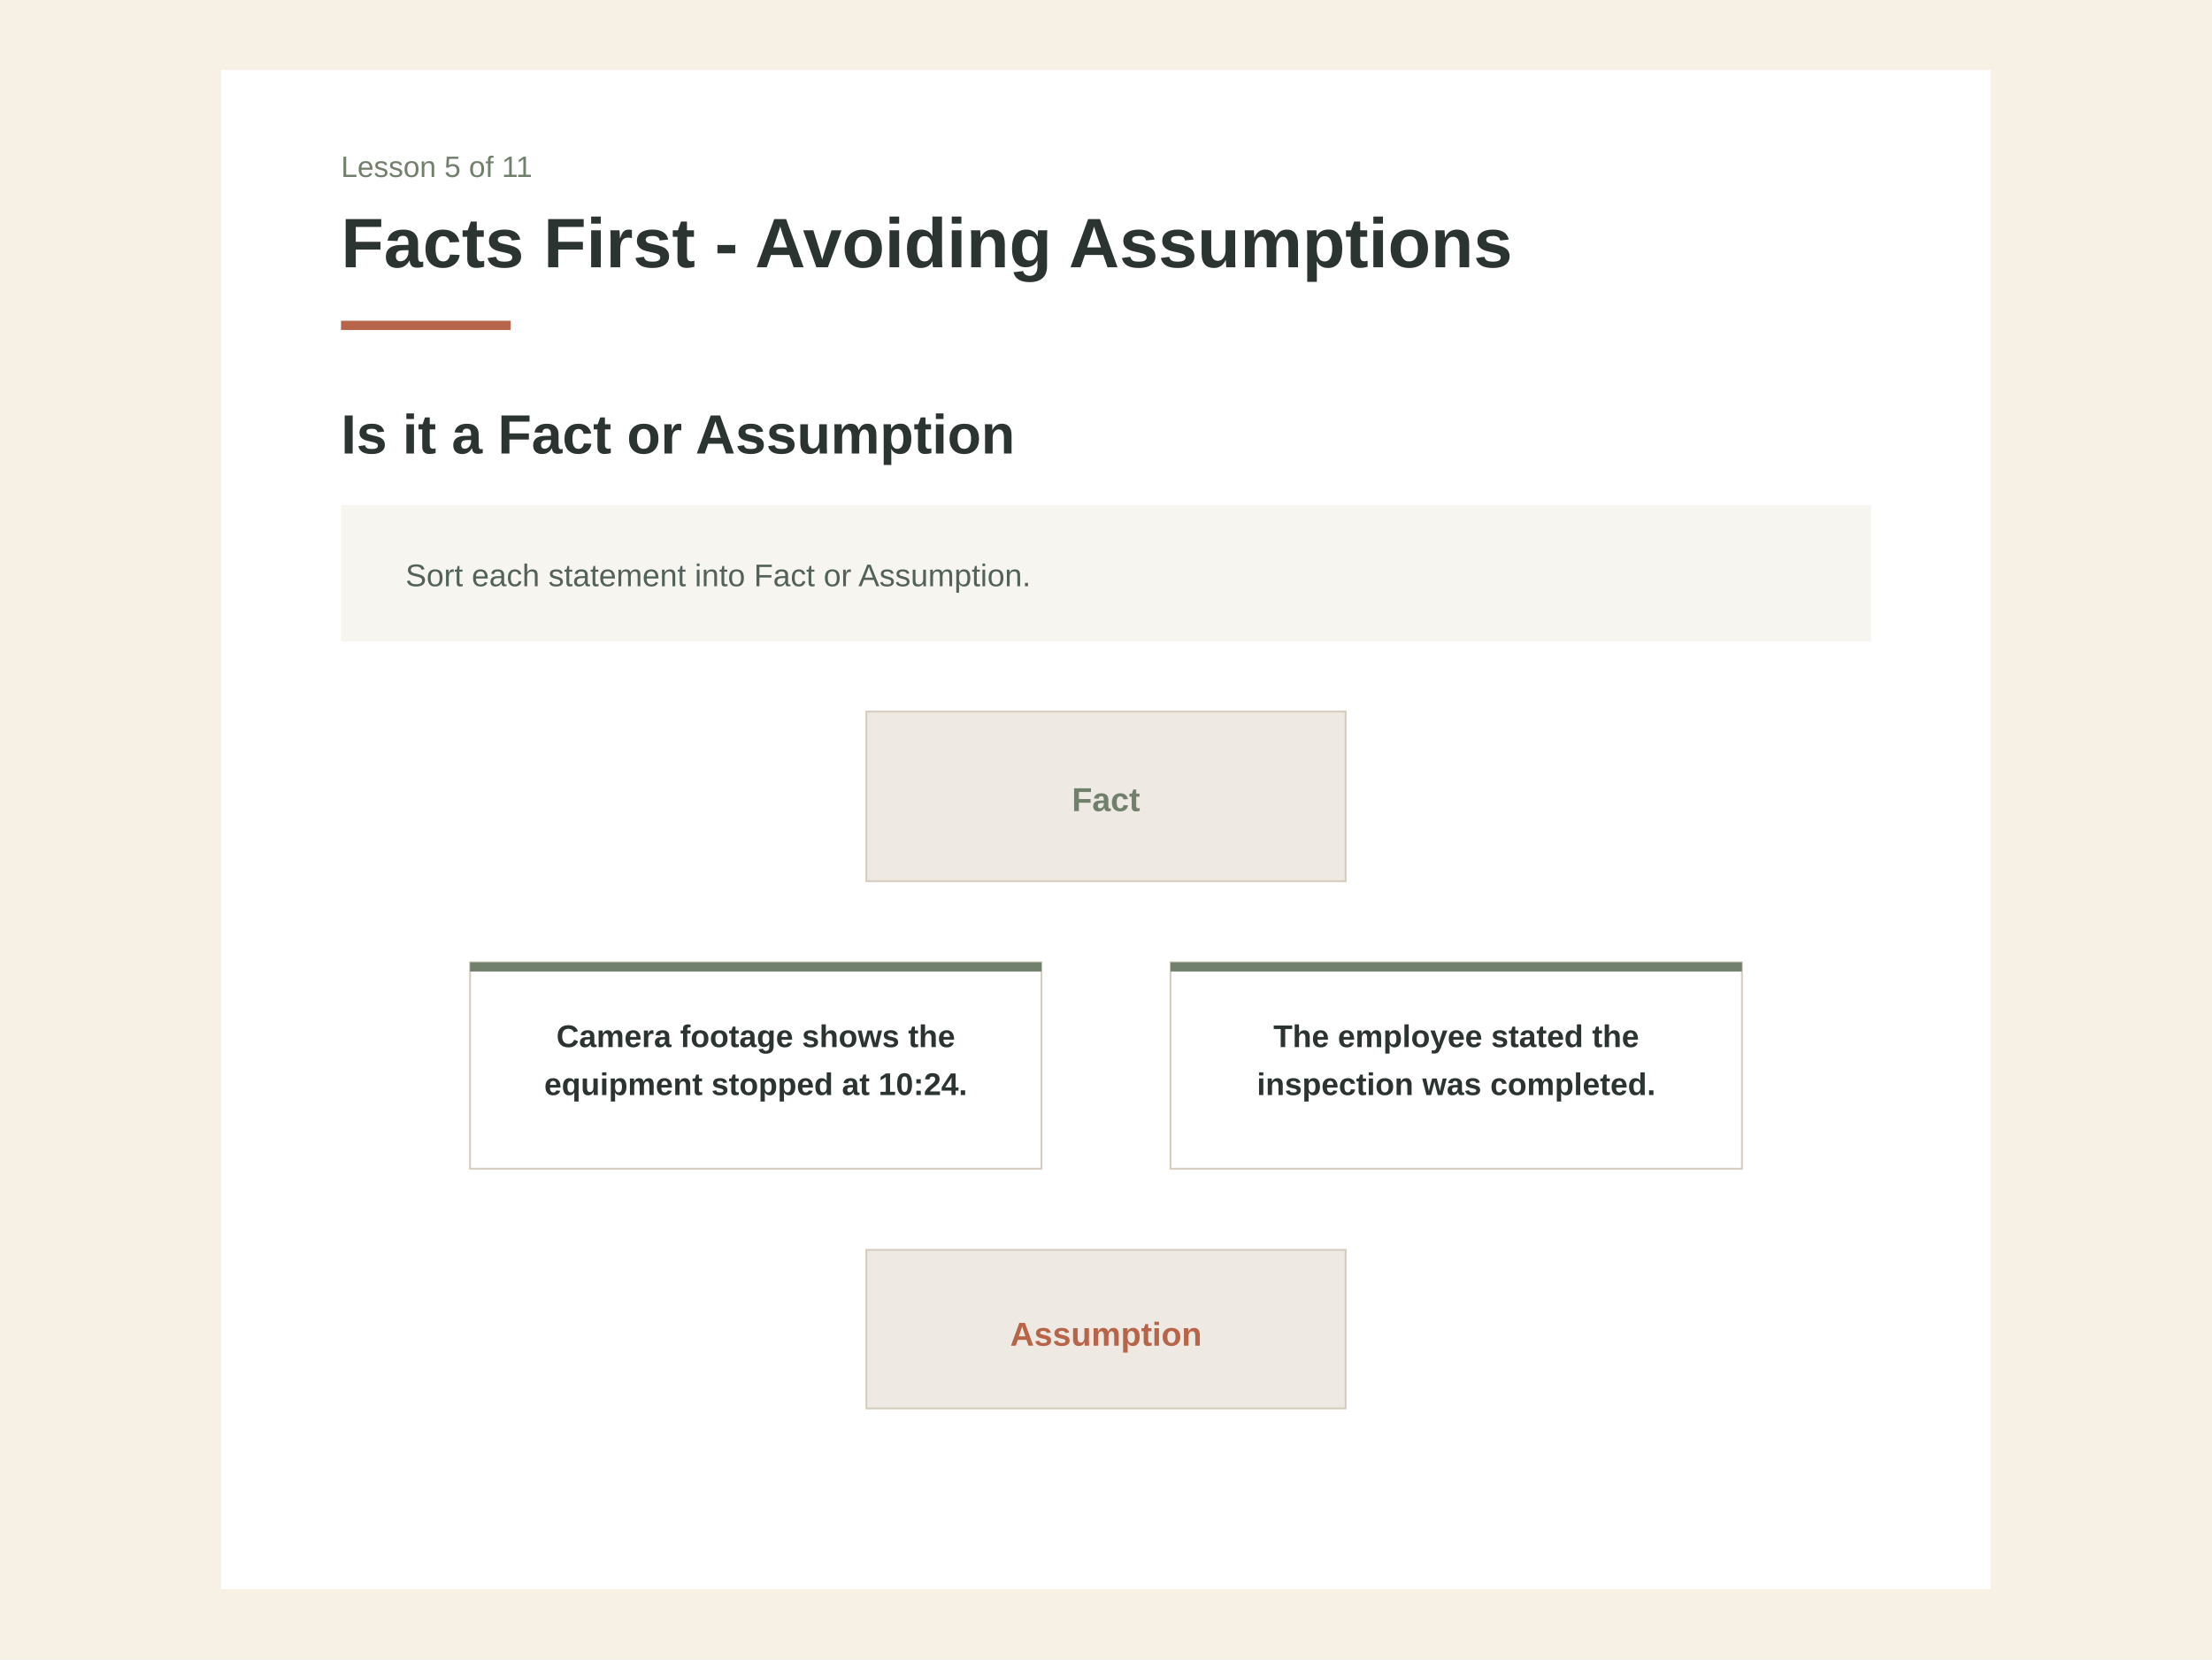
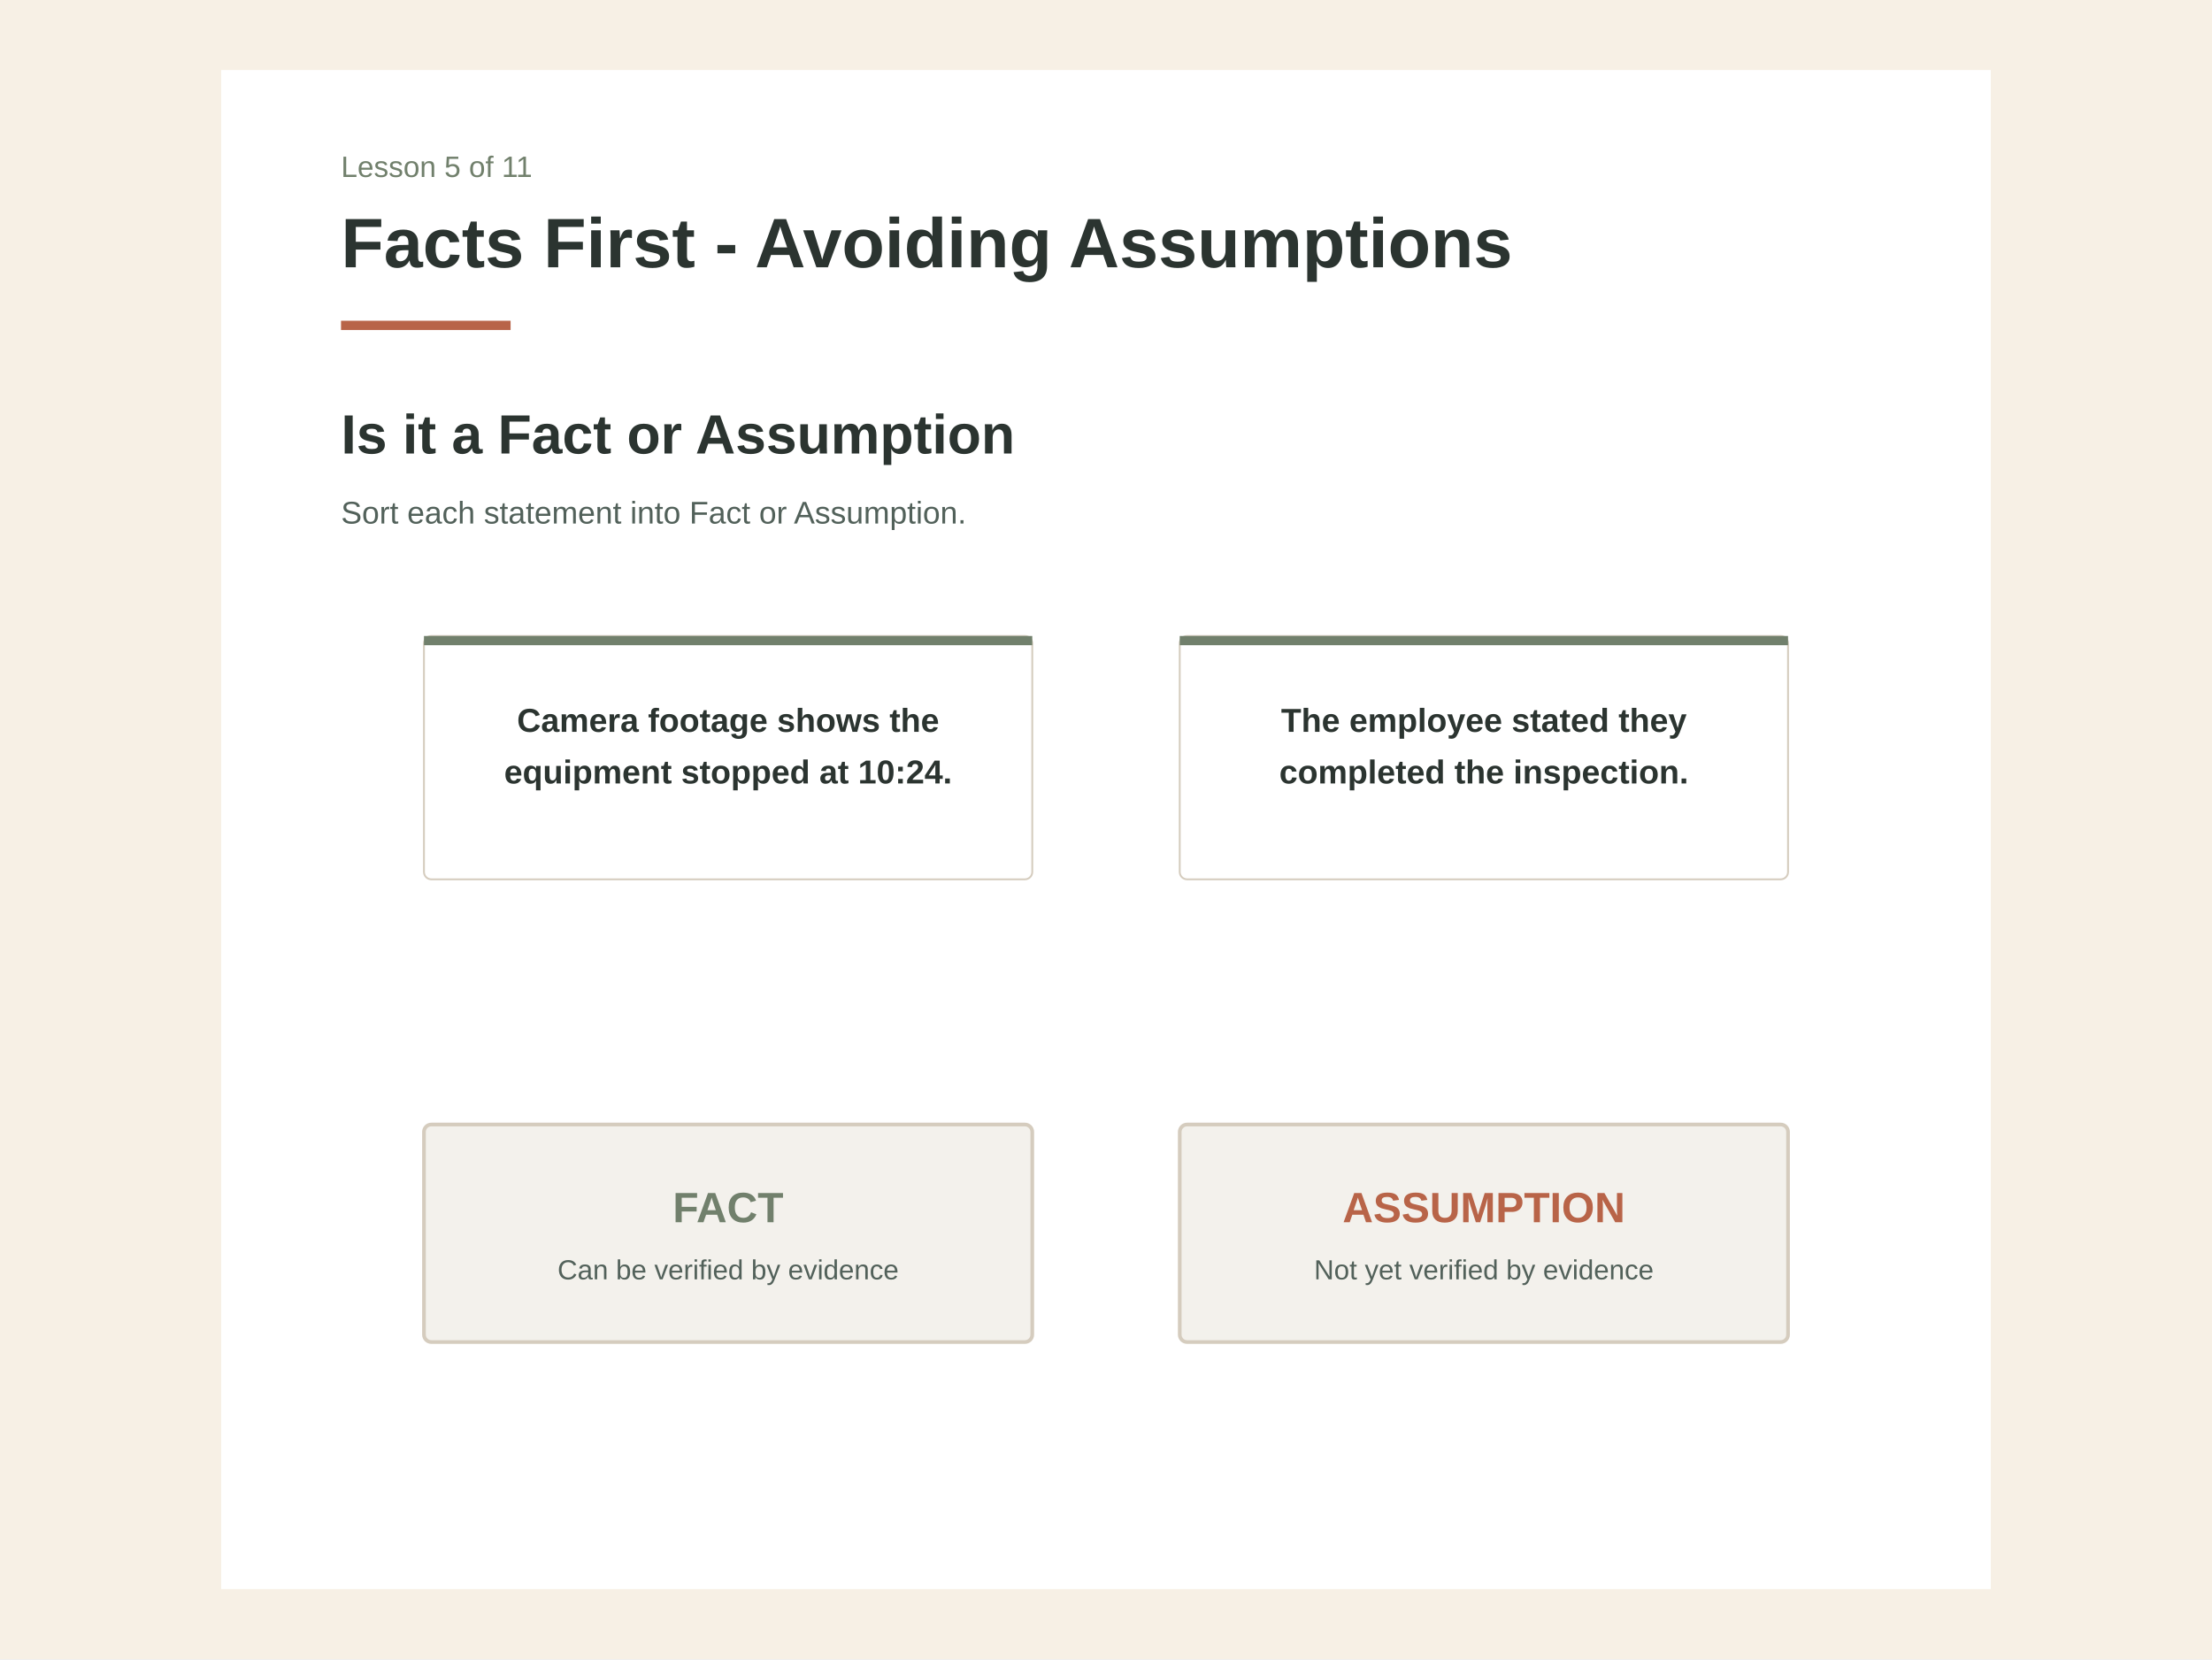
<svg xmlns="http://www.w3.org/2000/svg" width="1200" height="900" viewBox="0 0 1200 900">
  <rect width="1200" height="900" fill="#F7F0E5" />
  <rect x="120" y="38" width="960" height="824" fill="#FFFFFF" />
  <text x="185" y="96" font-family="Arial,Helvetica,sans-serif" font-size="16" fill="#71806C">Lesson 5 of 11</text>
  <text x="185" y="145" font-family="Arial,Helvetica,sans-serif" font-size="38" font-weight="700" fill="#2B3430">Facts First - Avoiding Assumptions</text>
  <rect x="185" y="174" width="92" height="5" fill="#B86448" />
  <text x="185" y="246" font-family="Arial,Helvetica,sans-serif" font-size="30" font-weight="700" fill="#2B3430">Is it a Fact or Assumption</text>
-   <rect x="185" y="274" width="830" height="74" fill="#F7F5F0" />
-   <text x="220" y="318" font-family="Arial,Helvetica,sans-serif" font-size="17" fill="#52615A">Sort each statement into Fact or Assumption.</text>
-   <rect x="470" y="386" width="260" height="92" fill="#EEEAE3" stroke="#D5CCBE" />
-   <text x="600" y="440" text-anchor="middle" font-family="Arial,Helvetica,sans-serif" font-size="18" font-weight="700" fill="#71806C">Fact</text>
-   <rect x="255" y="522" width="310" height="112" fill="#FFFFFF" stroke="#D5CCBE" />
-   <rect x="255" y="522" width="310" height="5" fill="#71806C" />
-   <text x="410" y="568" text-anchor="middle" font-family="Arial,Helvetica,sans-serif" font-size="17" font-weight="700" fill="#2B3430">Camera footage shows the</text>
-   <text x="410" y="594" text-anchor="middle" font-family="Arial,Helvetica,sans-serif" font-size="17" font-weight="700" fill="#2B3430">equipment stopped at 10:24.</text>
-   <rect x="635" y="522" width="310" height="112" fill="#FFFFFF" stroke="#D5CCBE" />
-   <rect x="635" y="522" width="310" height="5" fill="#71806C" />
-   <text x="790" y="568" text-anchor="middle" font-family="Arial,Helvetica,sans-serif" font-size="17" font-weight="700" fill="#2B3430">The employee stated the</text>
-   <text x="790" y="594" text-anchor="middle" font-family="Arial,Helvetica,sans-serif" font-size="17" font-weight="700" fill="#2B3430">inspection was completed.</text>
-   <rect x="470" y="678" width="260" height="86" fill="#EEEAE3" stroke="#D5CCBE" />
-   <text x="600" y="730" text-anchor="middle" font-family="Arial,Helvetica,sans-serif" font-size="18" font-weight="700" fill="#B86448">Assumption</text>
+   <text x="185" y="284" font-family="Arial,Helvetica,sans-serif" font-size="17" fill="#52615A">Sort each statement into Fact or Assumption.</text>
+   <rect x="230" y="345" width="330" height="132" rx="4" fill="#FFFFFF" stroke="#D5CCBE" />
+   <rect x="230" y="345" width="330" height="5" fill="#71806C" />
+   <text x="395" y="397" text-anchor="middle" font-family="Arial,Helvetica,sans-serif" font-size="18" font-weight="700" fill="#2B3430">Camera footage shows the</text>
+   <text x="395" y="425" text-anchor="middle" font-family="Arial,Helvetica,sans-serif" font-size="18" font-weight="700" fill="#2B3430">equipment stopped at 10:24.</text>
+   <rect x="640" y="345" width="330" height="132" rx="4" fill="#FFFFFF" stroke="#D5CCBE" />
+   <rect x="640" y="345" width="330" height="5" fill="#71806C" />
+   <text x="805" y="397" text-anchor="middle" font-family="Arial,Helvetica,sans-serif" font-size="18" font-weight="700" fill="#2B3430">The employee stated they</text>
+   <text x="805" y="425" text-anchor="middle" font-family="Arial,Helvetica,sans-serif" font-size="18" font-weight="700" fill="#2B3430">completed the inspection.</text>
+   <rect x="230" y="610" width="330" height="118" rx="4" fill="#F3F1EC" stroke="#D5CCBE" stroke-width="2" />
+   <text x="395" y="663" text-anchor="middle" font-family="Arial,Helvetica,sans-serif" font-size="23" font-weight="700" fill="#71806C">FACT</text>
+   <text x="395" y="694" text-anchor="middle" font-family="Arial,Helvetica,sans-serif" font-size="15" fill="#52615A">Can be verified by evidence</text>
+   <rect x="640" y="610" width="330" height="118" rx="4" fill="#F3F1EC" stroke="#D5CCBE" stroke-width="2" />
+   <text x="805" y="663" text-anchor="middle" font-family="Arial,Helvetica,sans-serif" font-size="23" font-weight="700" fill="#B86448">ASSUMPTION</text>
+   <text x="805" y="694" text-anchor="middle" font-family="Arial,Helvetica,sans-serif" font-size="15" fill="#52615A">Not yet verified by evidence</text>
</svg>
